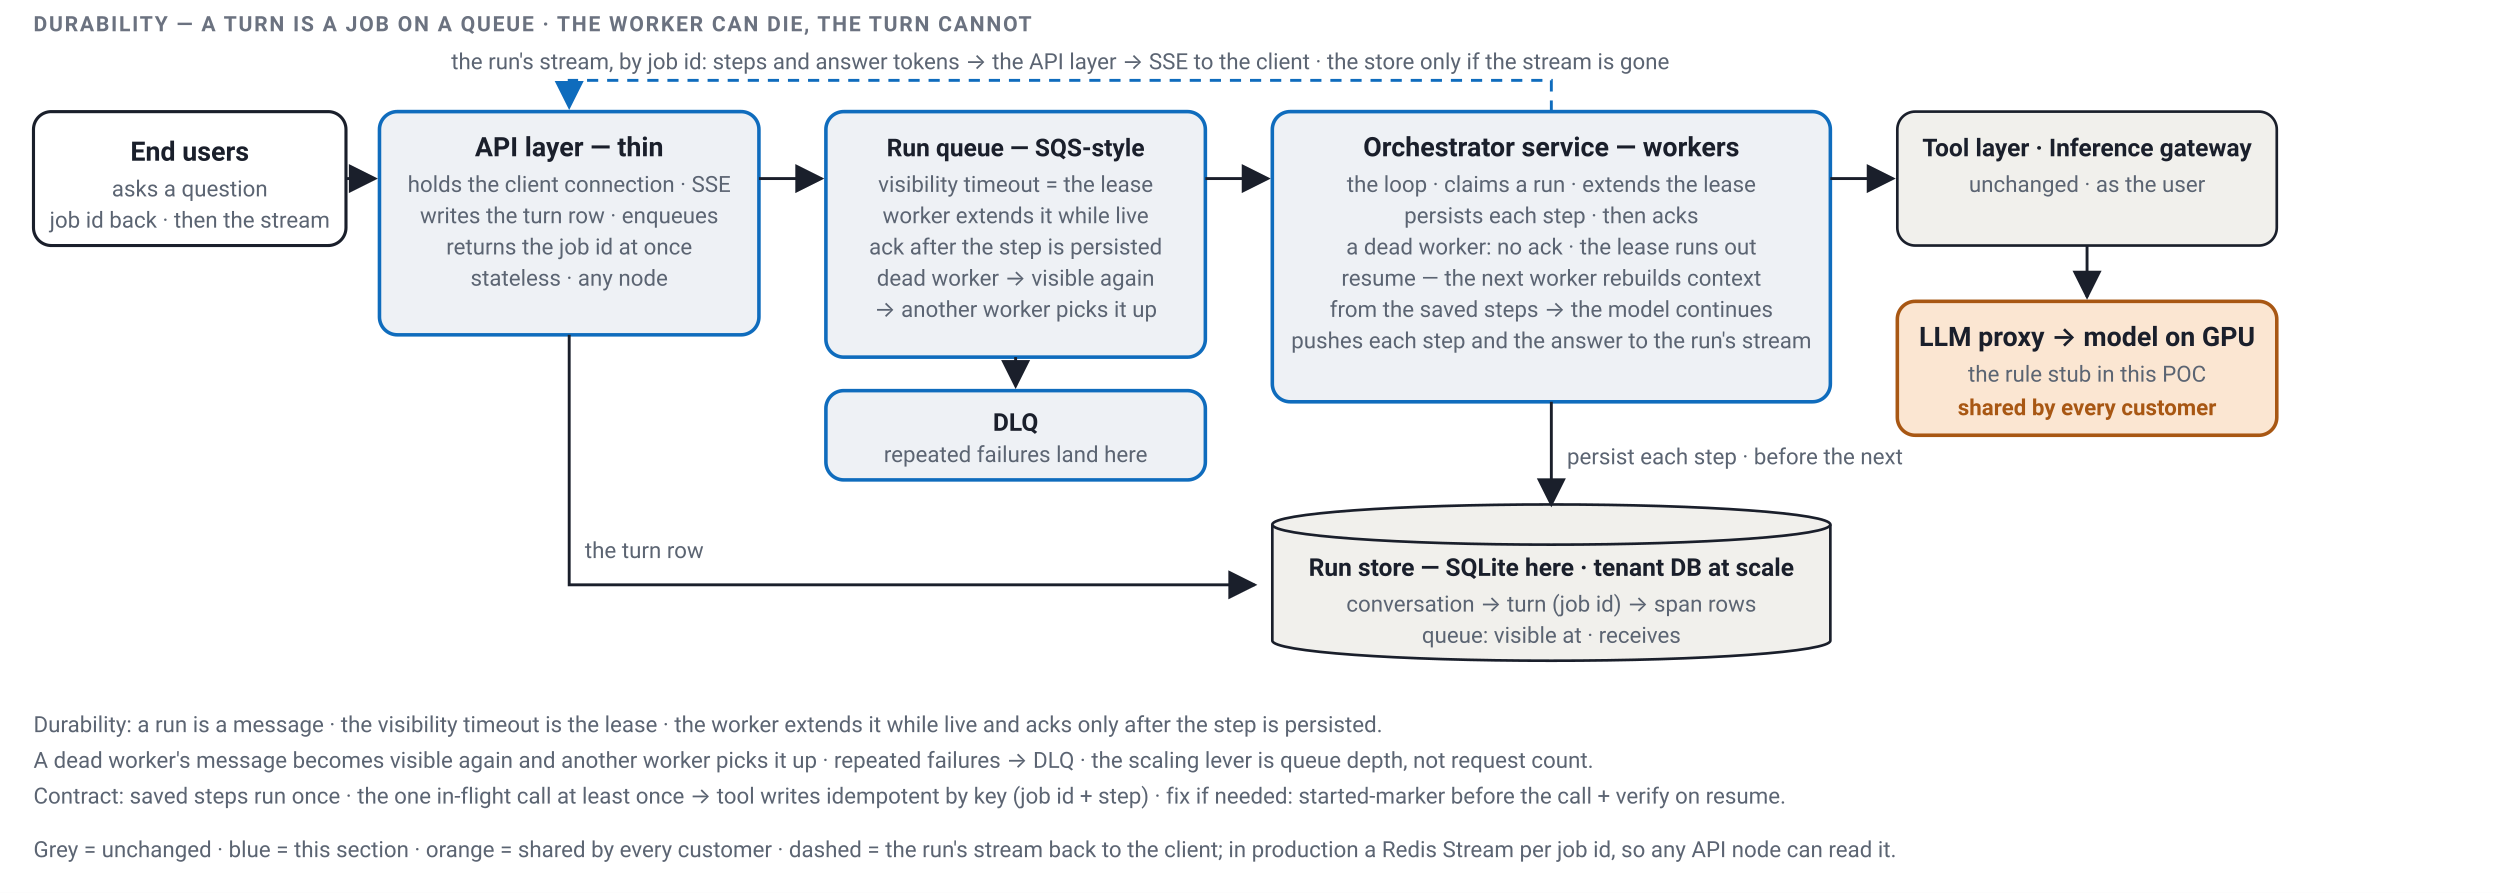
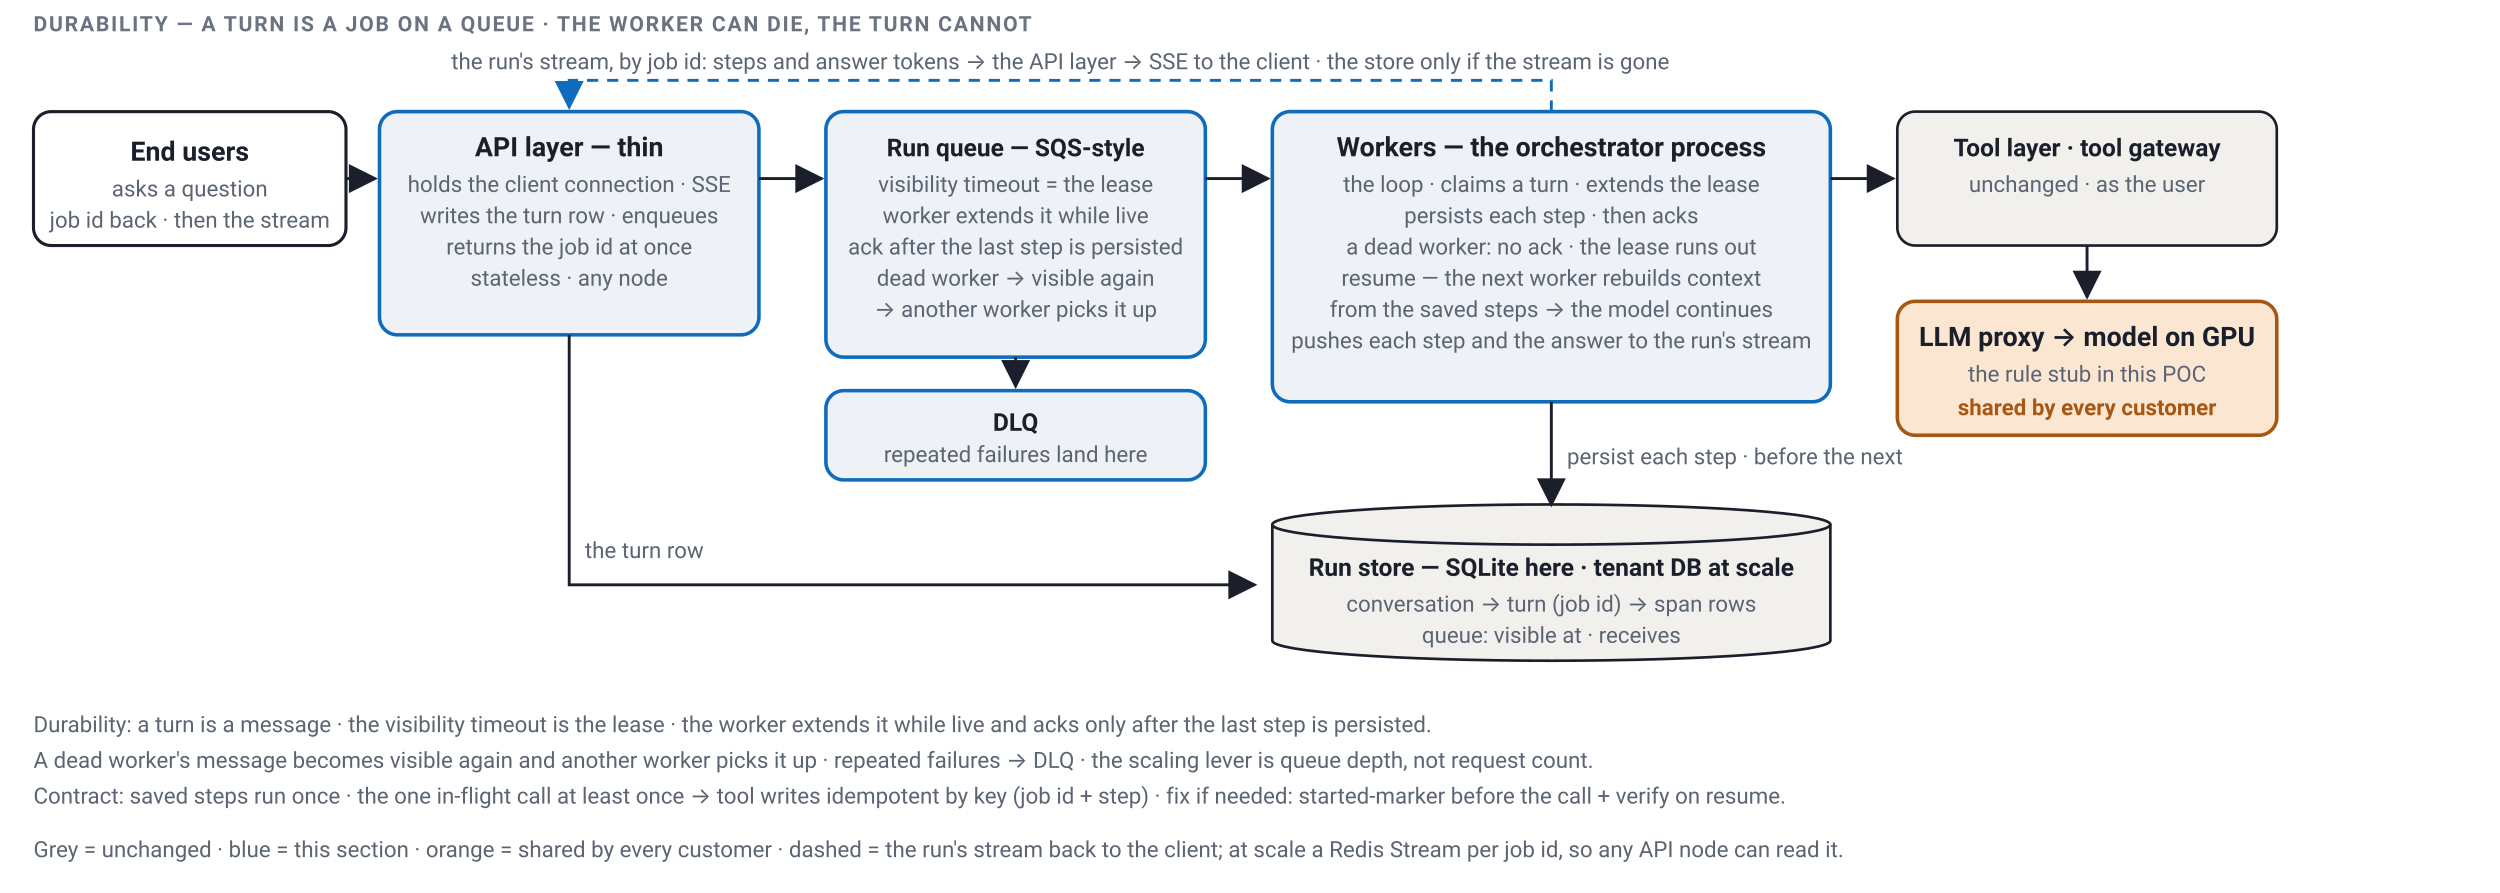
<svg xmlns="http://www.w3.org/2000/svg" viewBox="0 0 1120 400" style="width:100%;max-width:1120px;font-family:-apple-system,Segoe UI,Roboto,sans-serif;font-size:12px">
  <defs>
    <marker id="ah" markerWidth="10" markerHeight="10" refX="9" refY="5" orient="auto">
      <path d="M0,0 L10,5 L0,10 z" fill="#1a1f2b" />
    </marker>
    <marker id="ahb" markerWidth="10" markerHeight="10" refX="9" refY="5" orient="auto">
      <path d="M0,0 L10,5 L0,10 z" fill="#0f6cbd" />
    </marker>
  </defs>
  <style>.b{fill:#fff;stroke:#1a1f2b;stroke-width:1.4;rx:8}.s{fill:#f1f0ec;stroke:#1a1f2b;stroke-width:1.2;rx:8}.o{fill:#eef1f5;stroke:#0f6cbd;stroke-width:1.6;rx:8}.mt{fill:#fbe6d2;stroke:#a85713;stroke-width:1.6;rx:8}.h{fill:#1a1f2b;font-weight:600}.m{fill:#5b6472;font-size:10px}.y{fill:#6b7280;font-size:9.5px;font-weight:700;letter-spacing:.08em}.wm{fill:#a85713;font-size:10px;font-weight:700}.l{stroke:#1a1f2b;stroke-width:1.3;marker-end:url(#ah)}.p{fill:none;stroke:#1a1f2b;stroke-width:1.3;marker-end:url(#ah)}.d{stroke:#0f6cbd;stroke-width:1.3;stroke-dasharray:5 4;marker-end:url(#ahb);fill:none}</style>
  <rect width="1120" height="400" fill="#fff" />
  <text class="y" x="15" y="14">DURABILITY — A TURN IS A JOB ON A QUEUE · THE WORKER CAN DIE, THE TURN CANNOT</text>
  <rect class="b" x="15" y="50" width="140" height="60" />
  <text class="h" x="85" y="72" text-anchor="middle">End users</text>
  <text class="m" x="85" y="88" text-anchor="middle">asks a question</text>
  <text class="m" x="85" y="102" text-anchor="middle">job id back · then the stream</text>
  <rect class="o" x="170" y="50" width="170" height="100" />
  <text class="h" x="255" y="70" text-anchor="middle">API layer — thin</text>
  <text class="m" x="255" y="86" text-anchor="middle">holds the client connection · SSE</text>
  <text class="m" x="255" y="100" text-anchor="middle">writes the turn row · enqueues</text>
  <text class="m" x="255" y="114" text-anchor="middle">returns the job id at once</text>
  <text class="m" x="255" y="128" text-anchor="middle">stateless · any node</text>
  <rect class="o" x="370" y="50" width="170" height="110" />
  <text class="h" font-size="11" x="455" y="70" text-anchor="middle">Run queue — SQS-style</text>
  <text class="m" x="455" y="86" text-anchor="middle">visibility timeout = the lease</text>
  <text class="m" x="455" y="100" text-anchor="middle">worker extends it while live</text>
-   <text class="m" x="455" y="114" text-anchor="middle">ack after the step is persisted</text>
+   <text class="m" x="455" y="114" text-anchor="middle">ack after the last step is persisted</text>
  <text class="m" x="455" y="128" text-anchor="middle">dead worker → visible again</text>
  <text class="m" x="455" y="142" text-anchor="middle">→ another worker picks it up</text>
  <rect class="o" x="370" y="175" width="170" height="40" />
  <text class="h" font-size="11" x="455" y="193" text-anchor="middle">DLQ</text>
  <text class="m" x="455" y="207" text-anchor="middle">repeated failures land here</text>
  <rect class="o" x="570" y="50" width="250" height="130" />
-   <text class="h" x="695" y="70" text-anchor="middle">Orchestrator service — workers</text>
-   <text class="m" x="695" y="86" text-anchor="middle">the loop · claims a run · extends the lease</text>
+   <text class="h" x="695" y="70" text-anchor="middle">Workers — the orchestrator process</text>
+   <text class="m" x="695" y="86" text-anchor="middle">the loop · claims a turn · extends the lease</text>
  <text class="m" x="695" y="100" text-anchor="middle">persists each step · then acks</text>
  <text class="m" x="695" y="114" text-anchor="middle">a dead worker: no ack · the lease runs out</text>
  <text class="m" x="695" y="128" text-anchor="middle">resume — the next worker rebuilds context</text>
  <text class="m" x="695" y="142" text-anchor="middle">from the saved steps → the model continues</text>
  <text class="m" x="695" y="156" text-anchor="middle">pushes each step and the answer to the run's stream</text>
  <rect class="s" x="850" y="50" width="170" height="60" />
-   <text class="h" font-size="11" x="935" y="70" text-anchor="middle">Tool layer · Inference gateway</text>
+   <text class="h" font-size="11" x="935" y="70" text-anchor="middle">Tool layer · tool gateway</text>
  <text class="m" x="935" y="86" text-anchor="middle">unchanged · as the user</text>
  <rect class="mt" x="850" y="135" width="170" height="60" />
  <text class="h" x="935" y="155" text-anchor="middle">LLM proxy → model on GPU</text>
  <text class="m" x="935" y="171" text-anchor="middle">the rule stub in this POC</text>
  <text class="wm" x="935" y="186" text-anchor="middle">shared by every customer</text>
  <path class="s" d="M570,235 a125,9 0 0 1 250,0 v52 a125,9 0 0 1 -250,0 z" />
  <path d="M570,235 a125,9 0 0 0 250,0" fill="none" stroke="#1a1f2b" stroke-width="1.2" />
  <text class="h" font-size="11" x="695" y="258" text-anchor="middle">Run store — SQLite here · tenant DB at scale</text>
  <text class="m" x="695" y="274" text-anchor="middle">conversation → turn (job id) → span rows</text>
  <text class="m" x="695" y="288" text-anchor="middle">queue: visible at · receives</text>
  <line class="l" x1="155" y1="80" x2="168" y2="80" />
  <line class="l" x1="340" y1="80" x2="368" y2="80" />
  <line class="l" x1="540" y1="80" x2="568" y2="80" />
  <line class="l" x1="820" y1="80" x2="848" y2="80" />
  <line class="l" x1="455" y1="160" x2="455" y2="173" />
  <line class="l" x1="935" y1="110" x2="935" y2="133" />
  <line class="l" x1="695" y1="180" x2="695" y2="226" />
  <text class="m" x="702" y="208">persist each step · before the next</text>
  <path class="p" d="M255,150 L255,262 L562,262" />
  <text class="m" x="262" y="250">the turn row</text>
  <path class="d" d="M695,50 L695,36 L255,36 L255,48" />
  <text class="m" x="475" y="31" text-anchor="middle">the run's stream, by job id: steps and answer tokens → the API layer → SSE to the client · the store only if the stream is gone</text>
-   <text class="m" x="15" y="328">Durability: a run is a message · the visibility timeout is the lease · the worker extends it while live and acks only after the step is persisted.</text>
+   <text class="m" x="15" y="328">Durability: a turn is a message · the visibility timeout is the lease · the worker extends it while live and acks only after the last step is persisted.</text>
  <text class="m" x="15" y="344">A dead worker's message becomes visible again and another worker picks it up · repeated failures → DLQ · the scaling lever is queue depth, not request count.</text>
  <text class="m" x="15" y="360">Contract: saved steps run once · the one in-flight call at least once → tool writes idempotent by key (job id + step) · fix if needed: started-marker before the call + verify on resume.</text>
-   <text class="m" x="15" y="384">Grey = unchanged · blue = this section · orange = shared by every customer · dashed = the run's stream back to the client; in production a Redis Stream per job id, so any API node can read it.</text>
+   <text class="m" x="15" y="384">Grey = unchanged · blue = this section · orange = shared by every customer · dashed = the run's stream back to the client; at scale a Redis Stream per job id, so any API node can read it.</text>
</svg>
